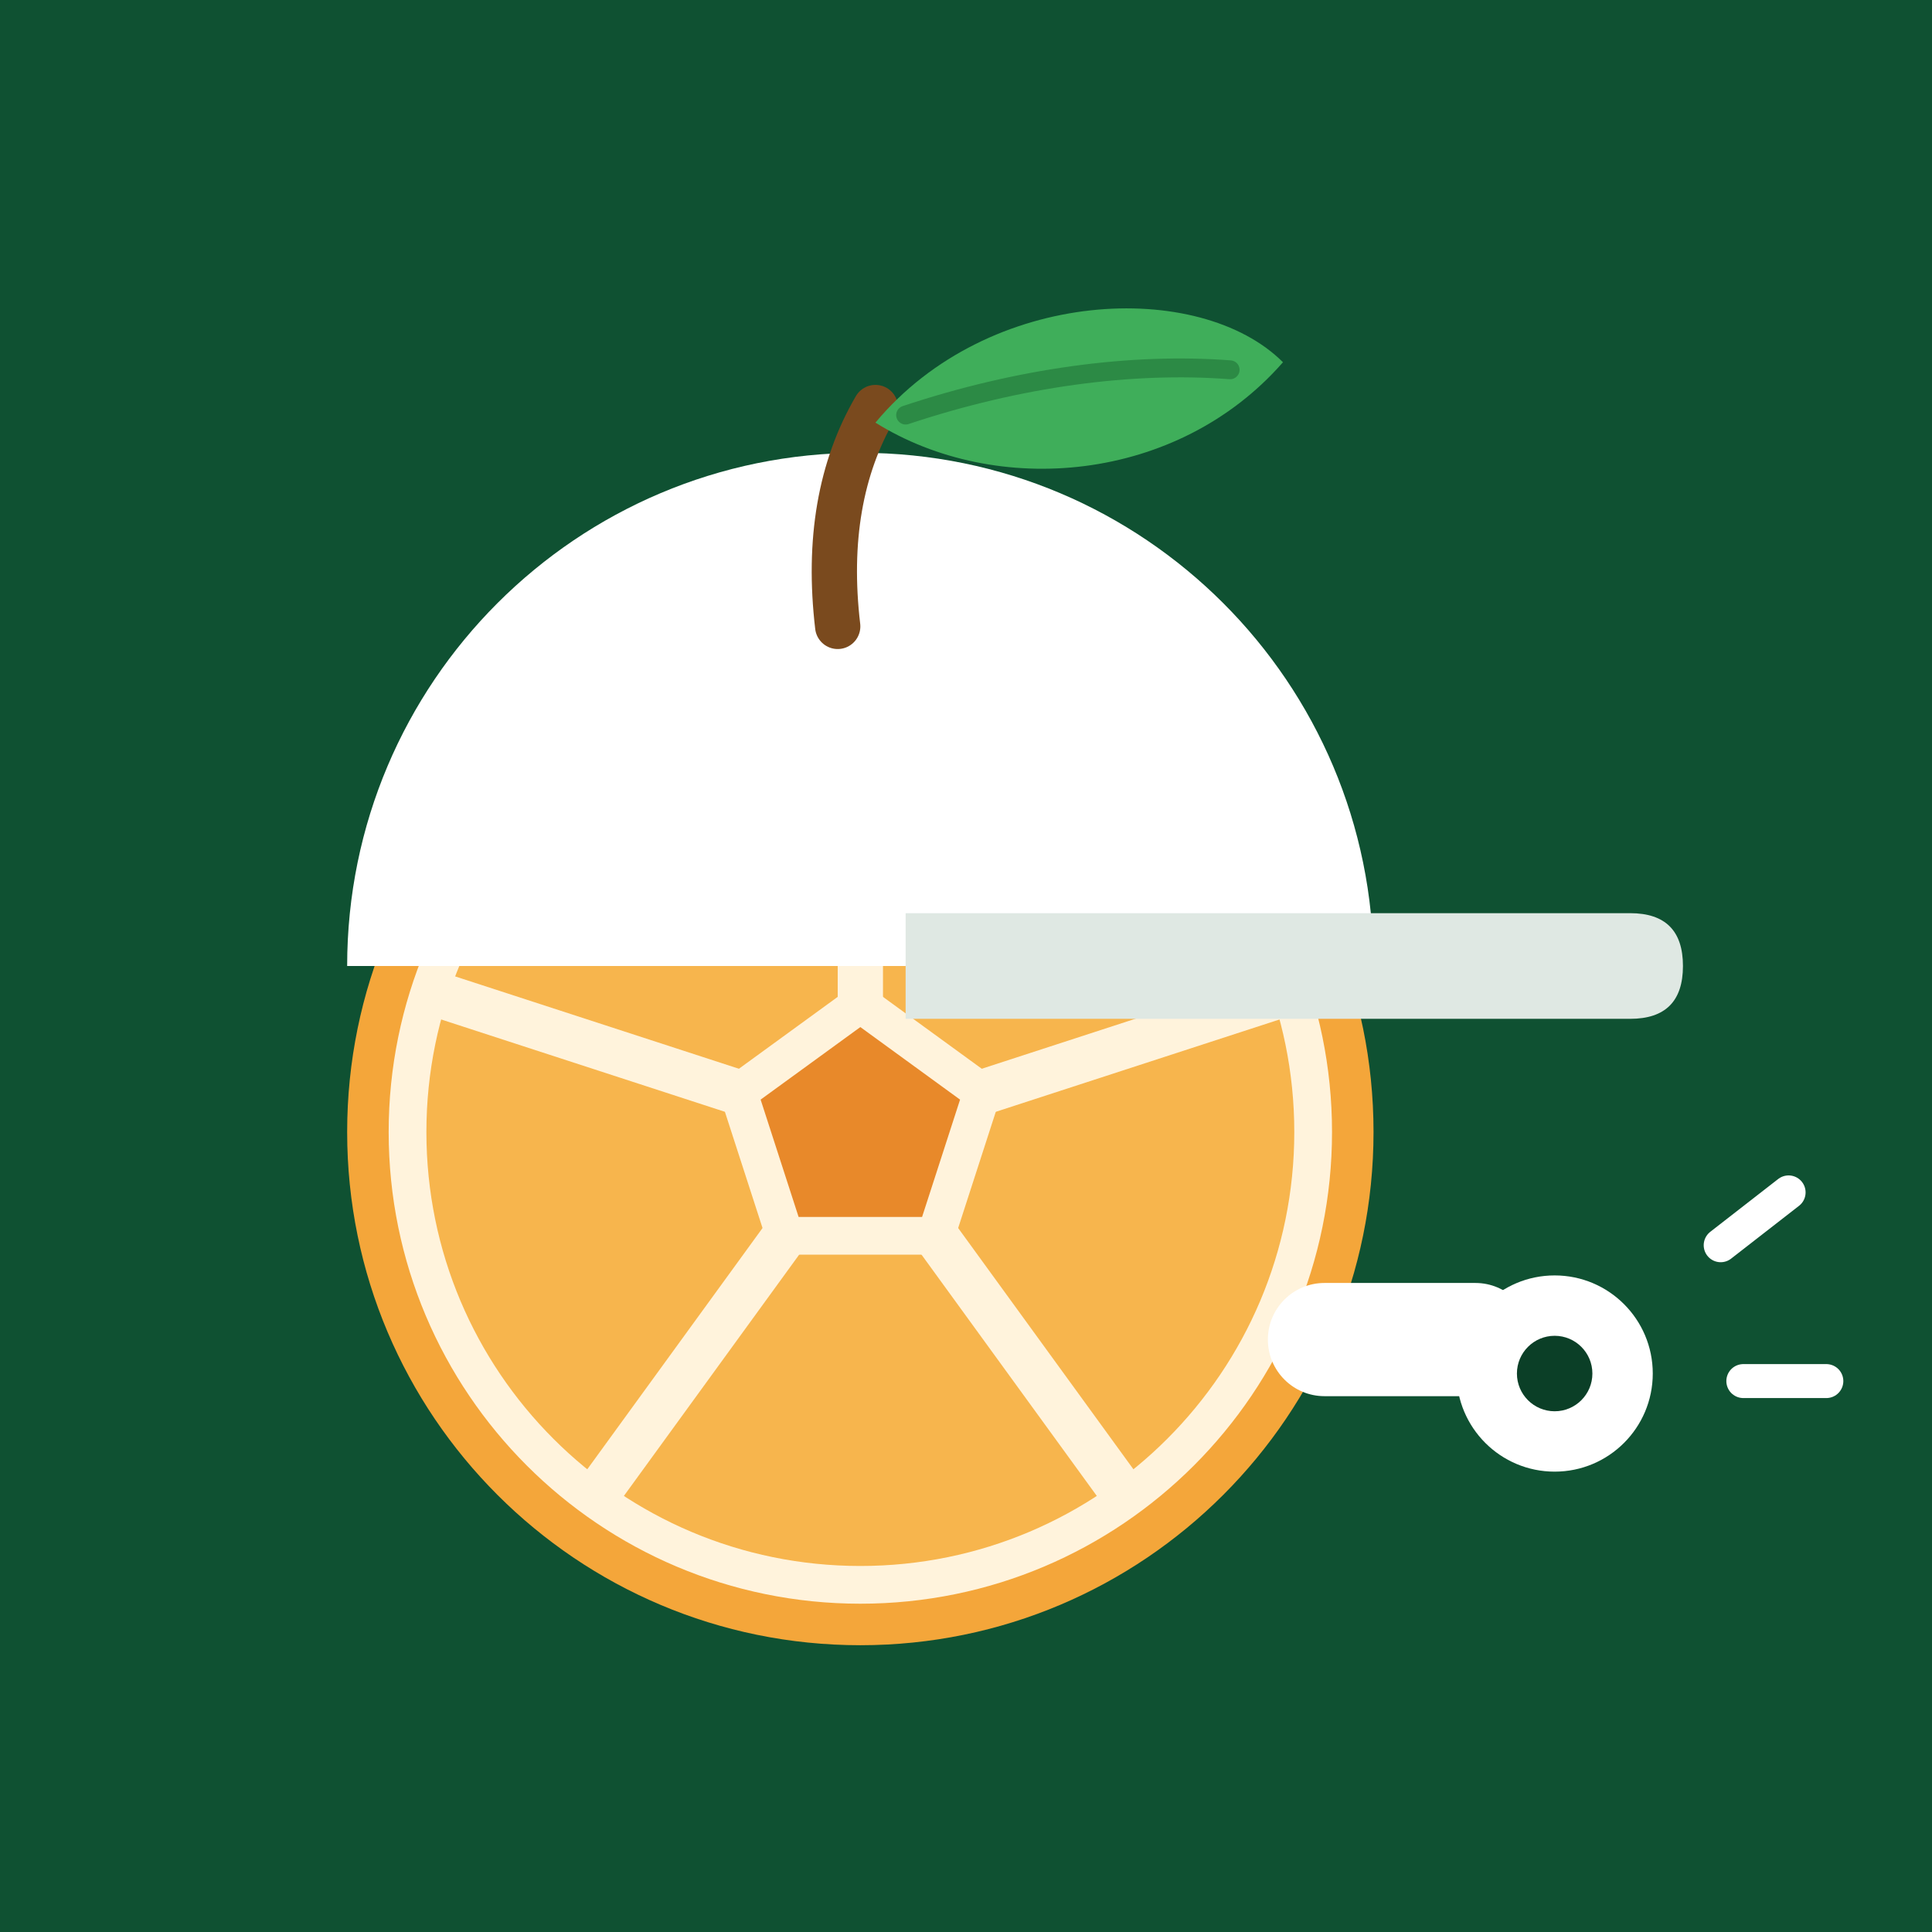
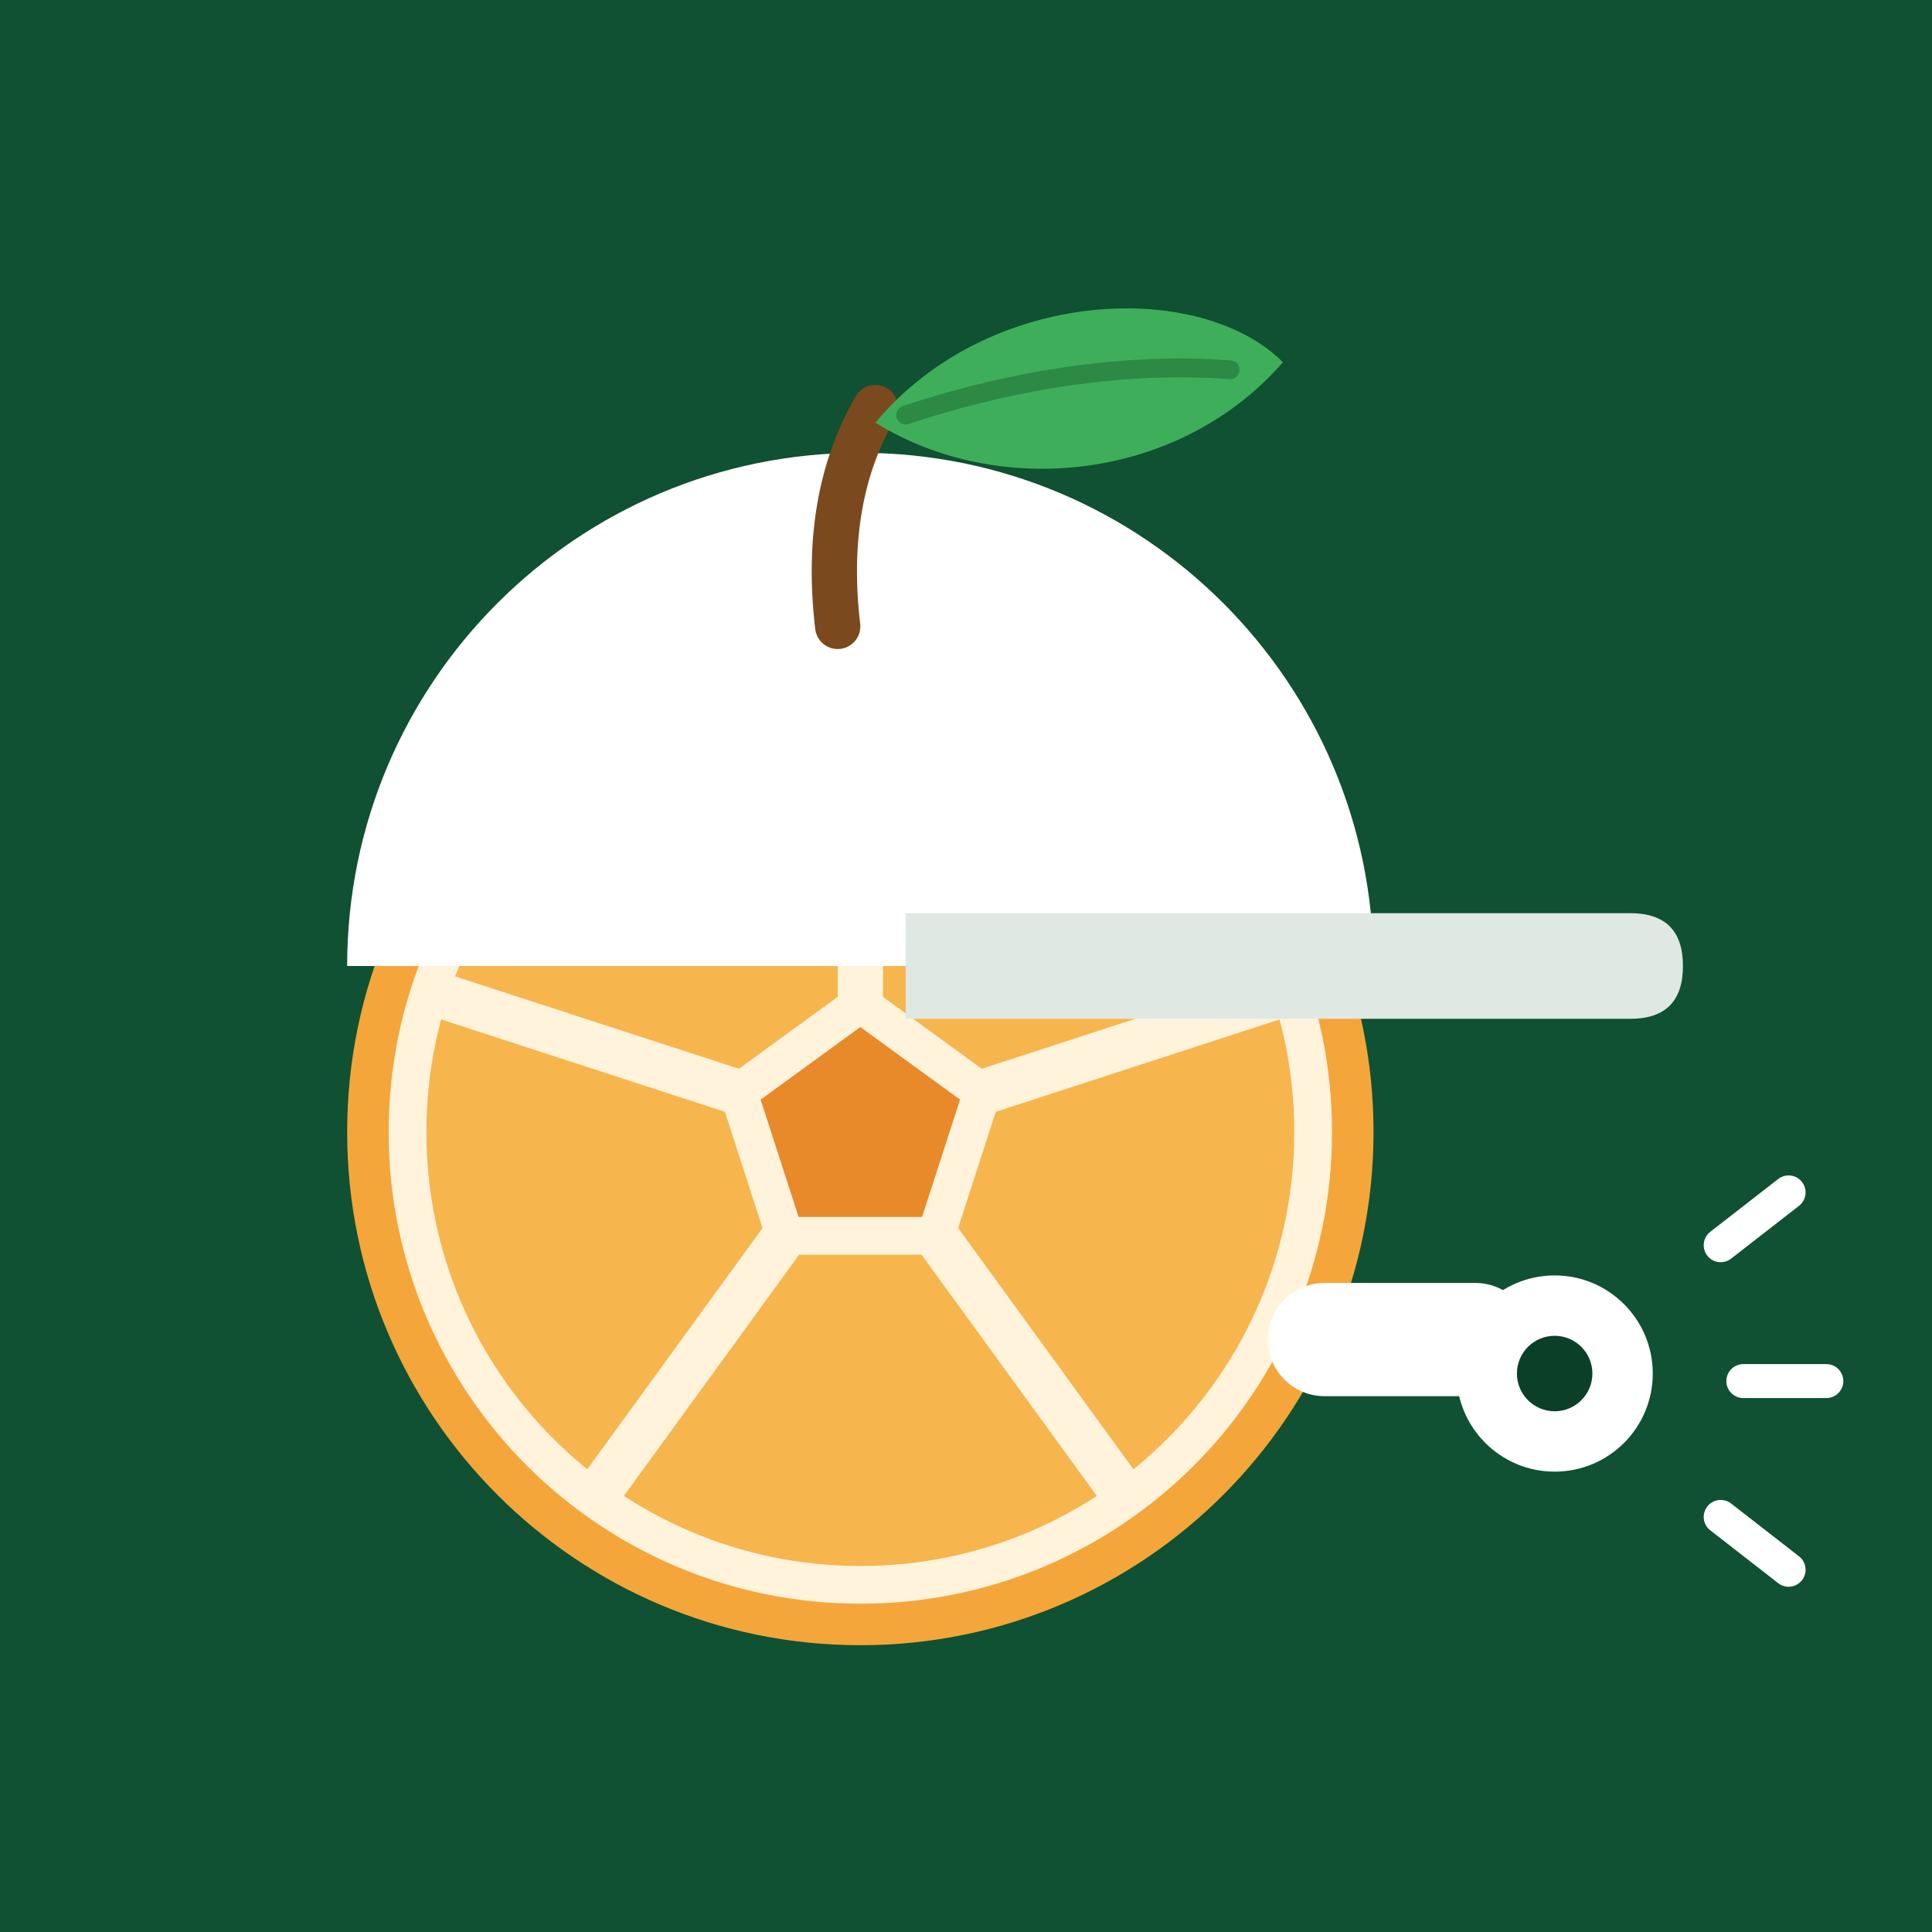
<svg xmlns="http://www.w3.org/2000/svg" viewBox="0 0 512 512">
  <rect width="512" height="512" fill="#0f5132" />
  <circle cx="228" cy="300" r="136" fill="#f4a63a" />
  <circle cx="228" cy="300" r="120" fill="#f7b54d" />
  <path d="M228.0 266.0 L228.0 182.0" stroke="#fff3dc" stroke-width="12" />
  <path d="M260.3 289.5 L340.2 263.5" stroke="#fff3dc" stroke-width="12" />
  <path d="M248.0 327.5 L297.4 395.5" stroke="#fff3dc" stroke-width="12" />
  <path d="M208.0 327.5 L158.6 395.5" stroke="#fff3dc" stroke-width="12" />
  <path d="M195.7 289.5 L115.8 263.5" stroke="#fff3dc" stroke-width="12" />
  <path d="M228.0 266.0 L260.3 289.5 L248.0 327.5 L208.0 327.5 L195.7 289.5 Z" fill="#e8892a" stroke="#fff3dc" stroke-width="10" stroke-linejoin="round" />
  <circle cx="228" cy="300" r="120" fill="none" stroke="#fff3dc" stroke-width="10" />
  <path d="M92 256 A136 136 0 0 1 364 256 Z" fill="#ffffff" />
  <path d="M240 242 L432 242 Q446 242 446 256 Q446 270 432 270 L240 270 Z" fill="#dfe8e3" />
  <path d="M222 166 Q218 132 232 108" stroke="#7a4a1e" stroke-width="12" fill="none" stroke-linecap="round" />
  <path d="M232 112 C262 76 318 74 340 96 C312 128 264 132 232 112 Z" fill="#3fae5a" />
  <path d="M240 110 C270 100 300 96 326 98" stroke="#2c8a45" stroke-width="5" fill="none" stroke-linecap="round" />
  <rect x="336" y="340" width="70" height="30" rx="15" fill="#ffffff" />
  <circle cx="412" cy="364" r="26" fill="#ffffff" />
  <circle cx="412" cy="364" r="10" fill="#0b3f27" />
  <g stroke="#ffffff" stroke-width="9" stroke-linecap="round">
    <path d="M456 330 L474 316" />
    <path d="M462 366 L484 366" />
+     <path d="M456 402 L474 416" />
  </g>
</svg>
